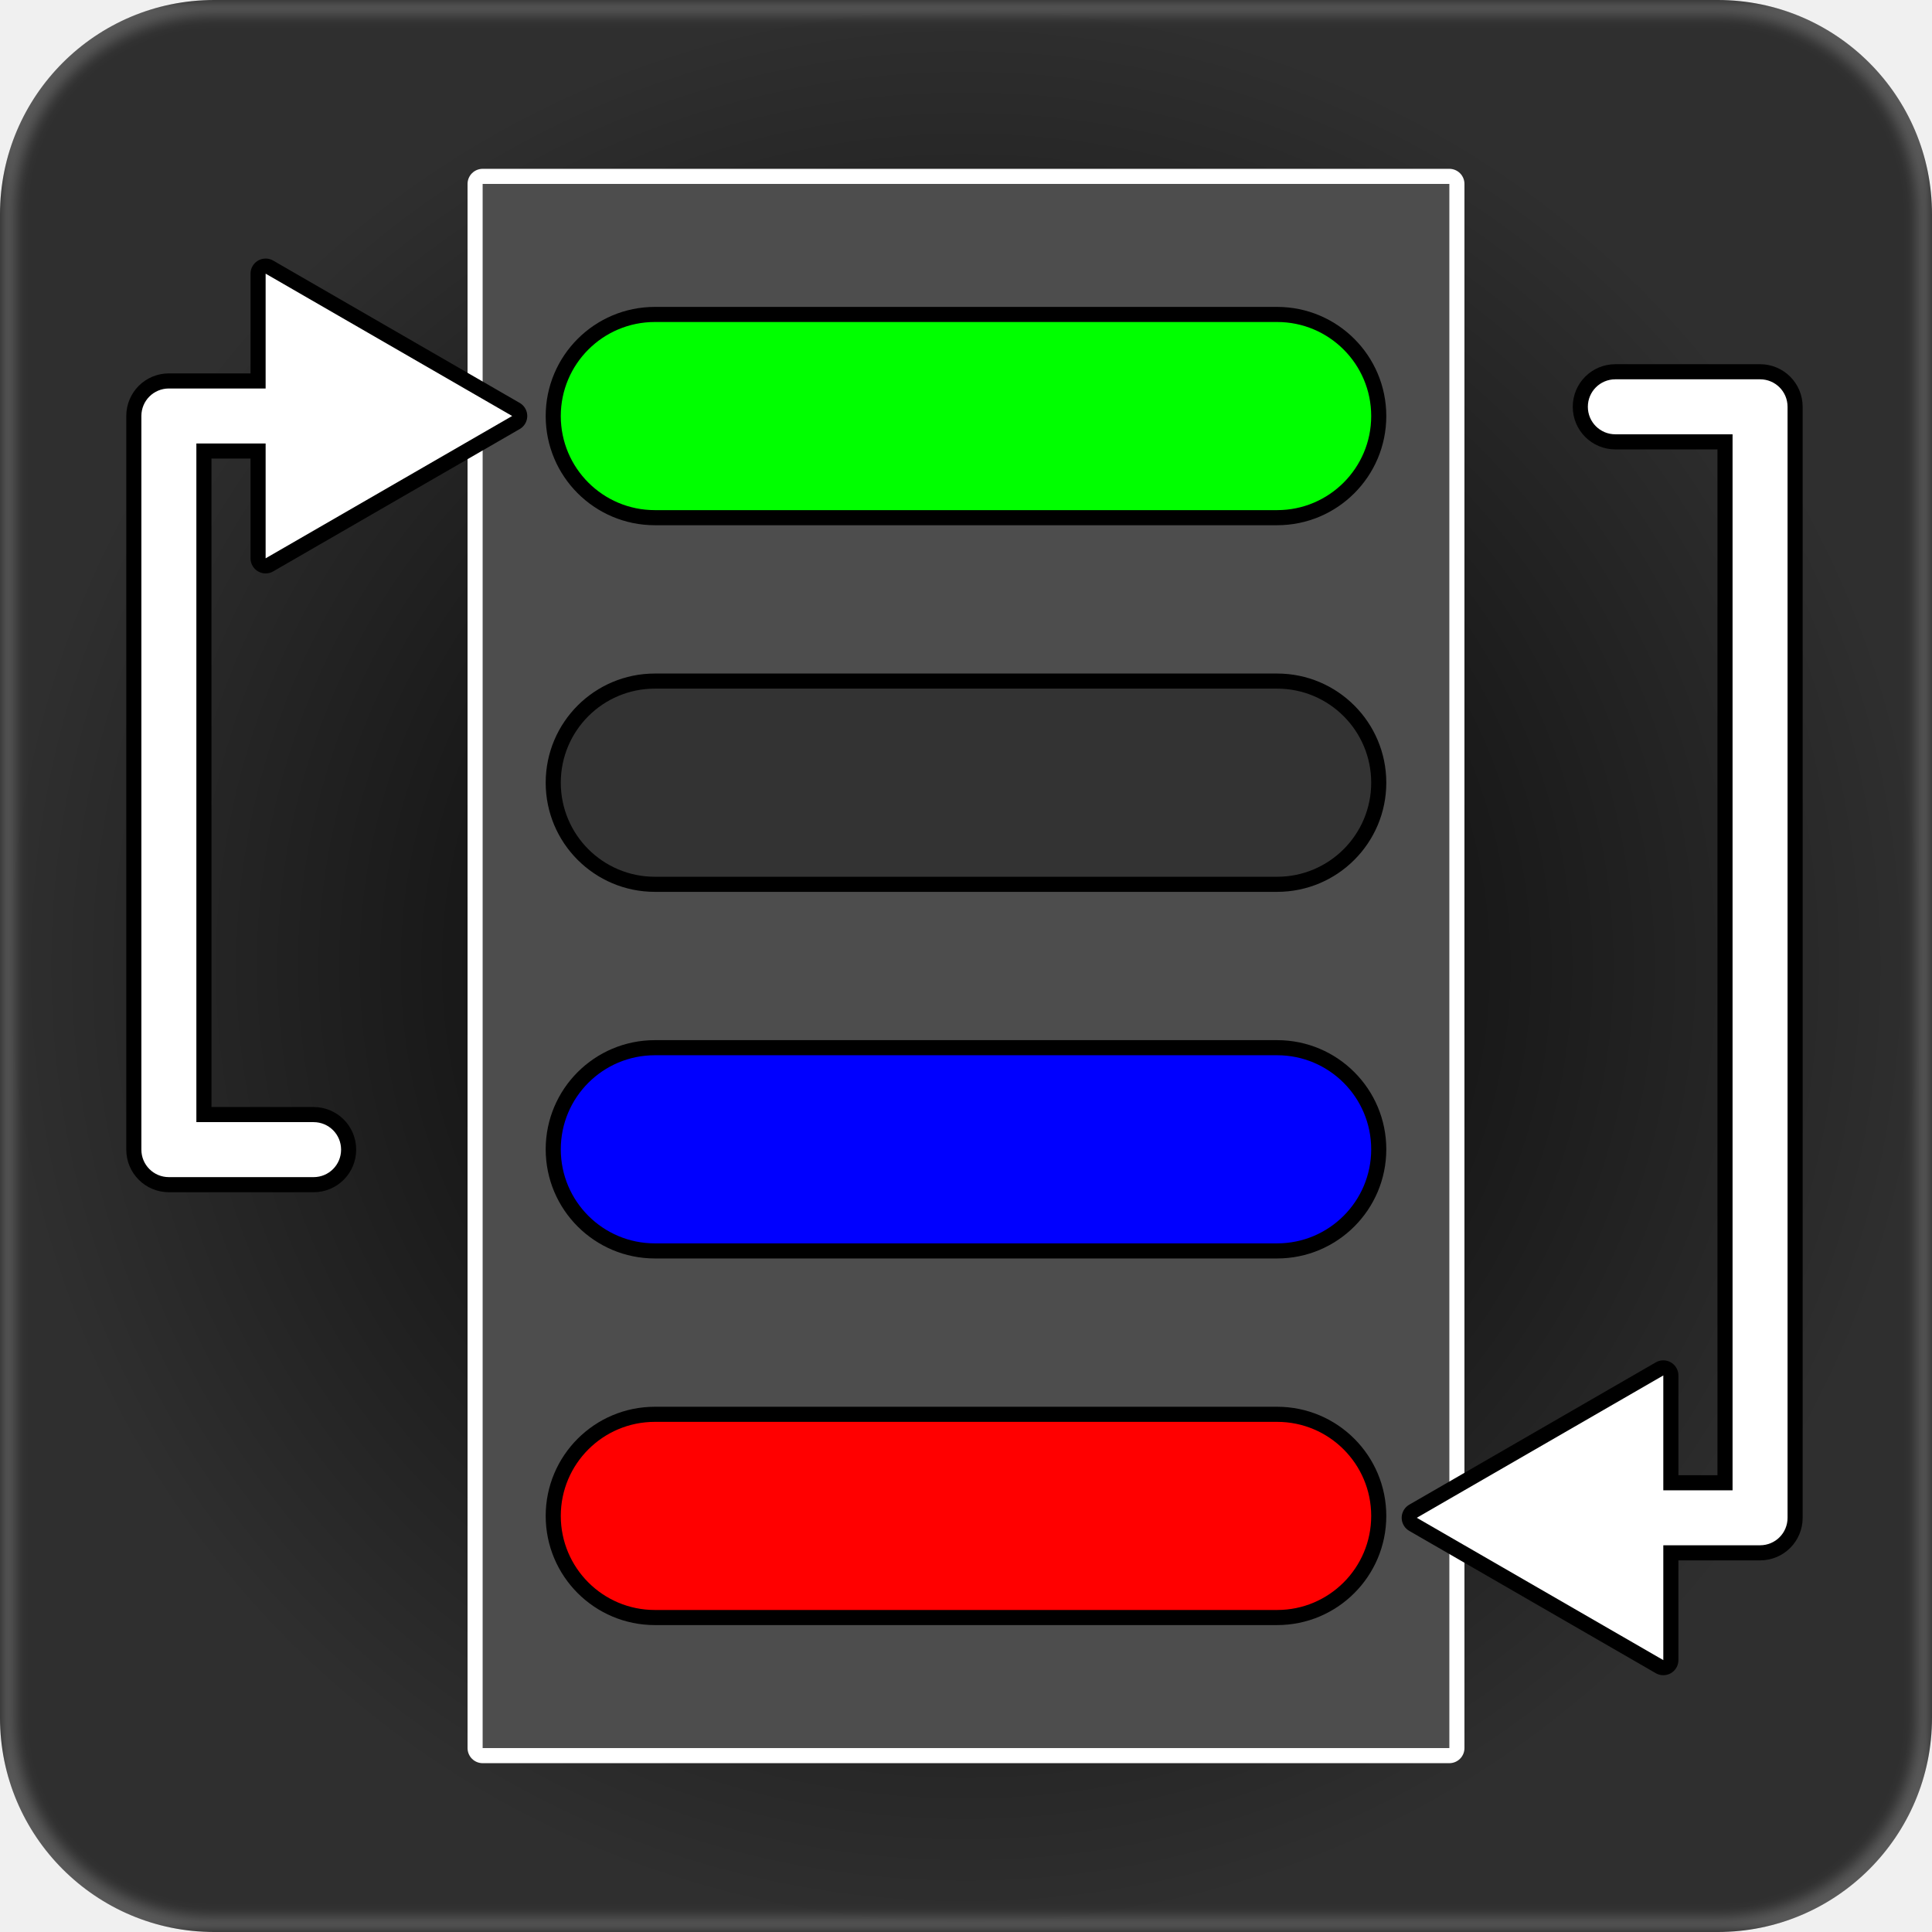
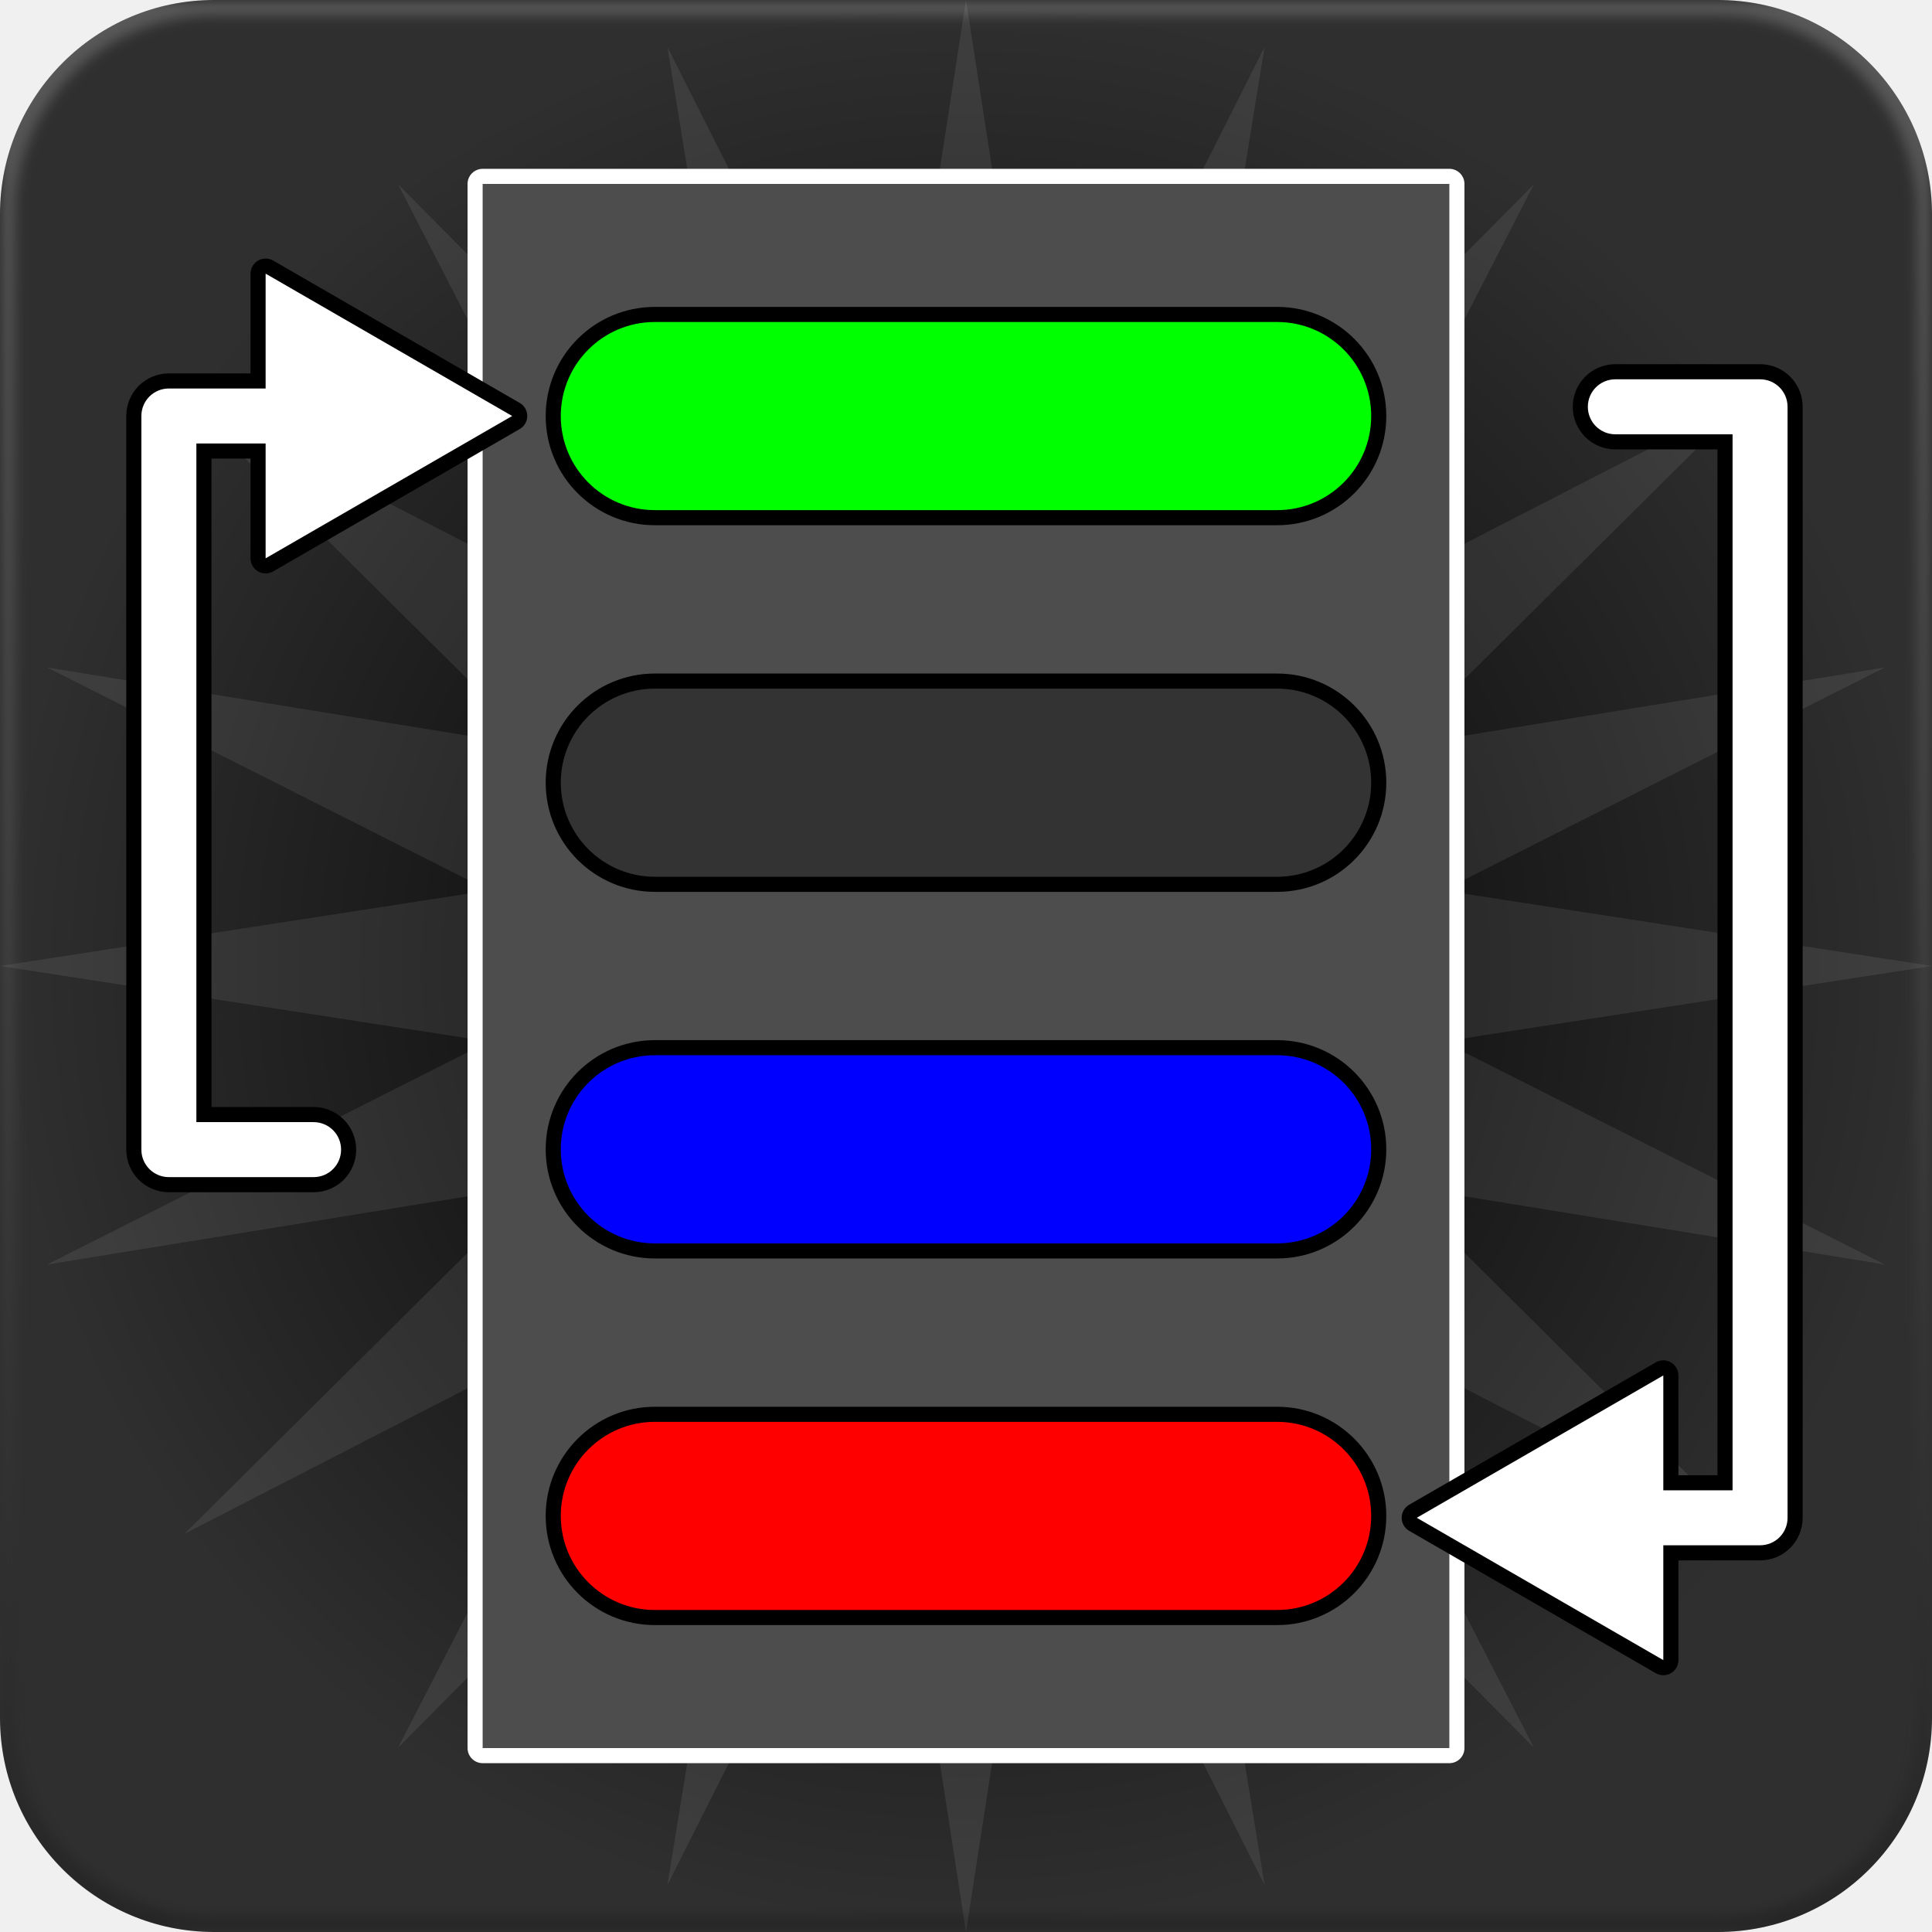
<svg xmlns="http://www.w3.org/2000/svg" xmlns:xlink="http://www.w3.org/1999/xlink" width="512" height="512" viewBox="0 0 135.467 135.467" version="1.1" id="svg5">
  <defs id="defs2">
+     <linearGradient id="linearGradient1">
+       <stop style="stop-color:#ffffff;stop-opacity:1;" offset="0" id="stop1" />
+       <stop style="stop-color:#000000;stop-opacity:1;" offset="1" id="stop2" />
+     </linearGradient>
    <linearGradient id="linearGradient14">
      <stop style="stop-color:#000000;stop-opacity:1;" offset="0" id="stop13" />
      <stop style="stop-color:#2f2f2f;stop-opacity:1;" offset="1" id="stop14" />
    </linearGradient>
    <linearGradient id="linearGradient8">
      <stop style="stop-color:#000000;stop-opacity:1;" offset="0" id="stop9" />
      <stop style="stop-color:#1a1a1a;stop-opacity:1;" offset="1" id="stop8" />
    </linearGradient>
    <radialGradient xlink:href="#linearGradient14" id="radialGradient9" cx="67.733" cy="67.733" fx="67.733" fy="67.733" r="67.733" gradientUnits="userSpaceOnUse" />
    <clipPath clipPathUnits="userSpaceOnUse" id="clipPath11">
      <path style="fill:url(#radialGradient12);stroke-width:1;stroke-linecap:round;stroke-linejoin:round;stroke-miterlimit:1;paint-order:markers stroke fill" d="m 177.176,10.332 h 105.431 c 8.32,0 15.018,6.698 15.018,15.018 V 130.781 c 0,8.32 -6.698,15.018 -15.018,15.018 H 177.176 c -8.32,0 -15.018,-6.698 -15.018,-15.018 V 25.35 c 0,-8.32 6.698,-15.018 15.018,-15.018 z" id="path12" />
    </clipPath>
    <radialGradient xlink:href="#linearGradient8" id="radialGradient12" gradientUnits="userSpaceOnUse" gradientTransform="translate(162.1582,10.3322)" cx="67.733" cy="67.733" fx="67.733" fy="67.733" r="67.733" />
    <filter style="color-interpolation-filters:sRGB" id="filter12" x="-0.008" y="-0.008" width="1.015" height="1.015">
      <feGaussianBlur stdDeviation="0.44" id="feGaussianBlur12" />
    </filter>
+     <linearGradient xlink:href="#linearGradient1" id="linearGradient2" x1="229.892" y1="10.332" x2="229.892" y2="145.799" gradientUnits="userSpaceOnUse" />
  </defs>
  <g id="layer1">
-     <rect style="opacity:1;fill:url(#radialGradient9);stroke:none;stroke-width:2.117;stroke-linecap:round;stroke-linejoin:round;stroke-miterlimit:1;stroke-dasharray:none;paint-order:markers stroke fill" id="rect8" width="135.467" height="135.467" x="0" y="0" ry="15.018" />
+     <rect style="display:inline;opacity:1;fill:url(#radialGradient9);stroke:none;stroke-width:2.117;stroke-linecap:round;stroke-linejoin:round;stroke-miterlimit:1;stroke-dasharray:none;paint-order:markers stroke fill" id="rect8" width="135.467" height="135.467" x="0" y="0" ry="15.018" />
+     <path style="display:none;opacity:0.57;fill:#00b8ff;fill-opacity:1;stroke:none;stroke-width:1.323;stroke-linecap:round;stroke-linejoin:round;stroke-miterlimit:12;stroke-dasharray:3.969, 3.969;paint-order:markers stroke fill" id="path2" d="M -66.197,-38.602 -102.834,98.129 -202.928,-1.965 Z" transform="matrix(-1,0,0,1,-66.82926,37.96966)" />
+     <path style="display:inline;opacity:0.08;fill:#ffffff;fill-opacity:1;stroke:none;stroke-width:1.345;stroke-linecap:round;stroke-linejoin:round;stroke-miterlimit:12;stroke-dasharray:4.036, 4.036;paint-order:markers stroke fill" id="path3" d="m -110.497,8.607 5.388,34.866 15.898,-31.495 -5.65,34.825 24.853,-25.04 -16.135,31.374 31.374,-16.135 -25.04,24.853 34.825,-5.65 -31.495,15.898 34.866,5.388 -34.866,5.388 31.495,15.898 -34.825,-5.65 25.04,24.853 -31.374,-16.135 16.135,31.374 -24.853,-25.04 5.65,34.825 -15.898,-31.495 -5.388,34.866 -5.388,-34.866 -15.898,31.495 5.65,-34.825 -24.853,25.04 16.135,-31.374 -31.374,16.135 25.04,-24.853 -34.825,5.65 31.495,-15.898 -34.866,-5.388 34.866,-5.388 -31.495,-15.898 34.825,5.65 -25.04,-24.853 31.374,16.135 -16.135,-31.374 24.853,25.04 -5.65,-34.825 15.898,31.495 z" transform="matrix(0.9832906,0,0,0.9832906,176.3842,-8.463358)" />
    <rect style="opacity:1;fill:#4d4d4d;stroke:#ffffff;stroke-width:2.117;stroke-linecap:round;stroke-linejoin:round;stroke-miterlimit:1;paint-order:markers stroke fill;stroke-opacity:1;stroke-dasharray:none" id="rect1" width="67.783" height="109.675" x="33.842" y="12.896" />
    <rect style="fill:#00ff00;stroke:#000000;stroke-width:2.117;stroke-linecap:round;stroke-linejoin:round;stroke-miterlimit:1;paint-order:markers stroke fill;stroke-dasharray:none" id="rect2" width="56.824" height="13.191" x="39.321" y="22.578" ry="6.596" />
    <rect style="fill:#333333;stroke:#000000;stroke-width:2.117;stroke-linecap:round;stroke-linejoin:round;stroke-miterlimit:1;paint-order:markers stroke fill;stroke-dasharray:none" id="rect3" width="56.824" height="13.191" x="39.321" y="48.285" ry="6.596" />
    <rect style="fill:#0000ff;stroke:#000000;stroke-width:2.117;stroke-linecap:round;stroke-linejoin:round;stroke-miterlimit:1;paint-order:markers stroke fill;stroke-dasharray:none" id="rect4" width="56.824" height="13.191" x="39.321" y="73.991" ry="6.596" />
    <rect style="display:inline;fill:#ff0000;stroke:#000000;stroke-width:2.117;stroke-linecap:round;stroke-linejoin:round;stroke-miterlimit:1;stroke-dasharray:none;paint-order:markers stroke fill" id="rect5" width="56.824" height="13.191" x="39.321" y="99.697" ry="6.596" />
    <path id="rect6" style="opacity:1;fill:#ffffff;stroke:#000000;stroke-width:2.117;stroke-linecap:round;stroke-linejoin:round;stroke-miterlimit:1;stroke-dasharray:none;paint-order:markers stroke fill" d="m 113.264,26.596 c -1.068,0 -1.928,0.86 -1.928,1.928 0,1.068 0.86,1.928 1.928,1.928 h 8.219 v 74.044 h -4.856 v -8.053 l -17.286,9.98 17.286,9.98 v -8.052 h 6.784 c 0.134,0 0.264,-0.013 0.39,-0.039 0.126,-0.026 0.247,-0.064 0.362,-0.112 0.115,-0.049 0.225,-0.108 0.328,-0.177 0.103,-0.069 0.198,-0.148 0.285,-0.235 0.087,-0.087 0.166,-0.183 0.235,-0.285 0.069,-0.103 0.129,-0.212 0.177,-0.328 0.049,-0.115 0.086,-0.237 0.112,-0.362 0.026,-0.126 0.039,-0.256 0.039,-0.39 V 28.524 c 0,-1.068 -0.86,-1.928 -1.928,-1.928 z" />
    <path id="path8" style="opacity:1;fill:#ffffff;stroke:#000000;stroke-width:2.117;stroke-linecap:round;stroke-linejoin:round;stroke-miterlimit:1;stroke-dasharray:none;paint-order:markers stroke fill" d="m 21.988,82.537 c 1.068,0 1.928,-0.86 1.928,-1.928 0,-1.068 -0.86,-1.928 -1.928,-1.928 H 13.769 V 31.095 h 4.856 v 8.053 l 17.286,-9.98 -17.286,-9.98 v 8.052 h -6.784 c -0.134,0 -0.264,0.013 -0.39,0.039 -0.126,0.026 -0.247,0.064 -0.362,0.112 -0.115,0.049 -0.225,0.108 -0.328,0.177 -0.103,0.069 -0.198,0.148 -0.285,0.235 -0.087,0.087 -0.166,0.183 -0.235,0.285 -0.069,0.103 -0.129,0.212 -0.177,0.328 -0.049,0.115 -0.086,0.237 -0.112,0.362 -0.026,0.126 -0.039,0.256 -0.039,0.39 v 51.441 c 0,1.068 0.86,1.928 1.928,1.928 z" />
-     <path style="fill:#ffffff;stroke-linecap:round;stroke-linejoin:round;stroke-miterlimit:1;paint-order:markers stroke fill;filter:url(#filter12);opacity:0.2" d="m 177.176,9.273 c -8.888,0 -16.076,7.188 -16.076,16.076 V 130.781 c 0,8.888 7.188,16.076 16.076,16.076 h 105.432 c 8.888,0 16.076,-7.188 16.076,-16.076 V 25.35 c 0,-8.888 -7.188,-16.076 -16.076,-16.076 z m 0,2.117 h 105.432 c 7.752,0 13.959,6.207 13.959,13.959 V 130.781 c 0,7.752 -6.207,13.959 -13.959,13.959 H 177.176 c -7.752,0 -13.959,-6.207 -13.959,-13.959 V 25.35 c 0,-7.752 6.207,-13.959 13.959,-13.959 z" id="path10" clip-path="url(#clipPath11)" transform="translate(-162.1583,-10.3321)" />
+     <path style="display:inline;opacity:0.2;fill:url(#linearGradient2);stroke-linecap:round;stroke-linejoin:round;stroke-miterlimit:1;paint-order:markers stroke fill;filter:url(#filter12)" d="m 177.176,9.273 c -8.888,0 -16.076,7.188 -16.076,16.076 V 130.781 c 0,8.888 7.188,16.076 16.076,16.076 h 105.432 c 8.888,0 16.076,-7.188 16.076,-16.076 V 25.35 c 0,-8.888 -7.188,-16.076 -16.076,-16.076 z m 0,2.117 h 105.432 c 7.752,0 13.959,6.207 13.959,13.959 V 130.781 c 0,7.752 -6.207,13.959 -13.959,13.959 H 177.176 c -7.752,0 -13.959,-6.207 -13.959,-13.959 V 25.35 c 0,-7.752 6.207,-13.959 13.959,-13.959 z" id="path10" clip-path="url(#clipPath11)" transform="translate(-162.1583,-10.3321)" />
    <path id="rect12" style="display:none;fill:#0000ff;stroke:#000000;stroke-width:2.117;stroke-linecap:round;stroke-linejoin:round;stroke-miterlimit:1;stroke-dasharray:none;paint-order:markers stroke fill" d="m 45.917,22.578 c -3.654,0 -6.595,2.942 -6.595,6.596 0,3.654 2.941,6.595 6.595,6.595 h 5.454 5.454 5.454 L 73.188,22.578 H 67.733 62.279 56.825 51.371 Z" />
    <path id="path13" style="display:none;fill:#ff0000;stroke:#000000;stroke-width:2.117;stroke-linecap:round;stroke-linejoin:round;stroke-miterlimit:1;stroke-dasharray:none;paint-order:markers stroke fill" d="m 89.55,112.888 c 3.654,0 6.595,-2.942 6.595,-6.596 0,-3.654 -2.941,-6.595 -6.595,-6.595 h -5.454 -5.454 -5.454 l -10.908,13.191 h 5.454 5.454 5.454 5.454 z" />
  </g>
</svg>
